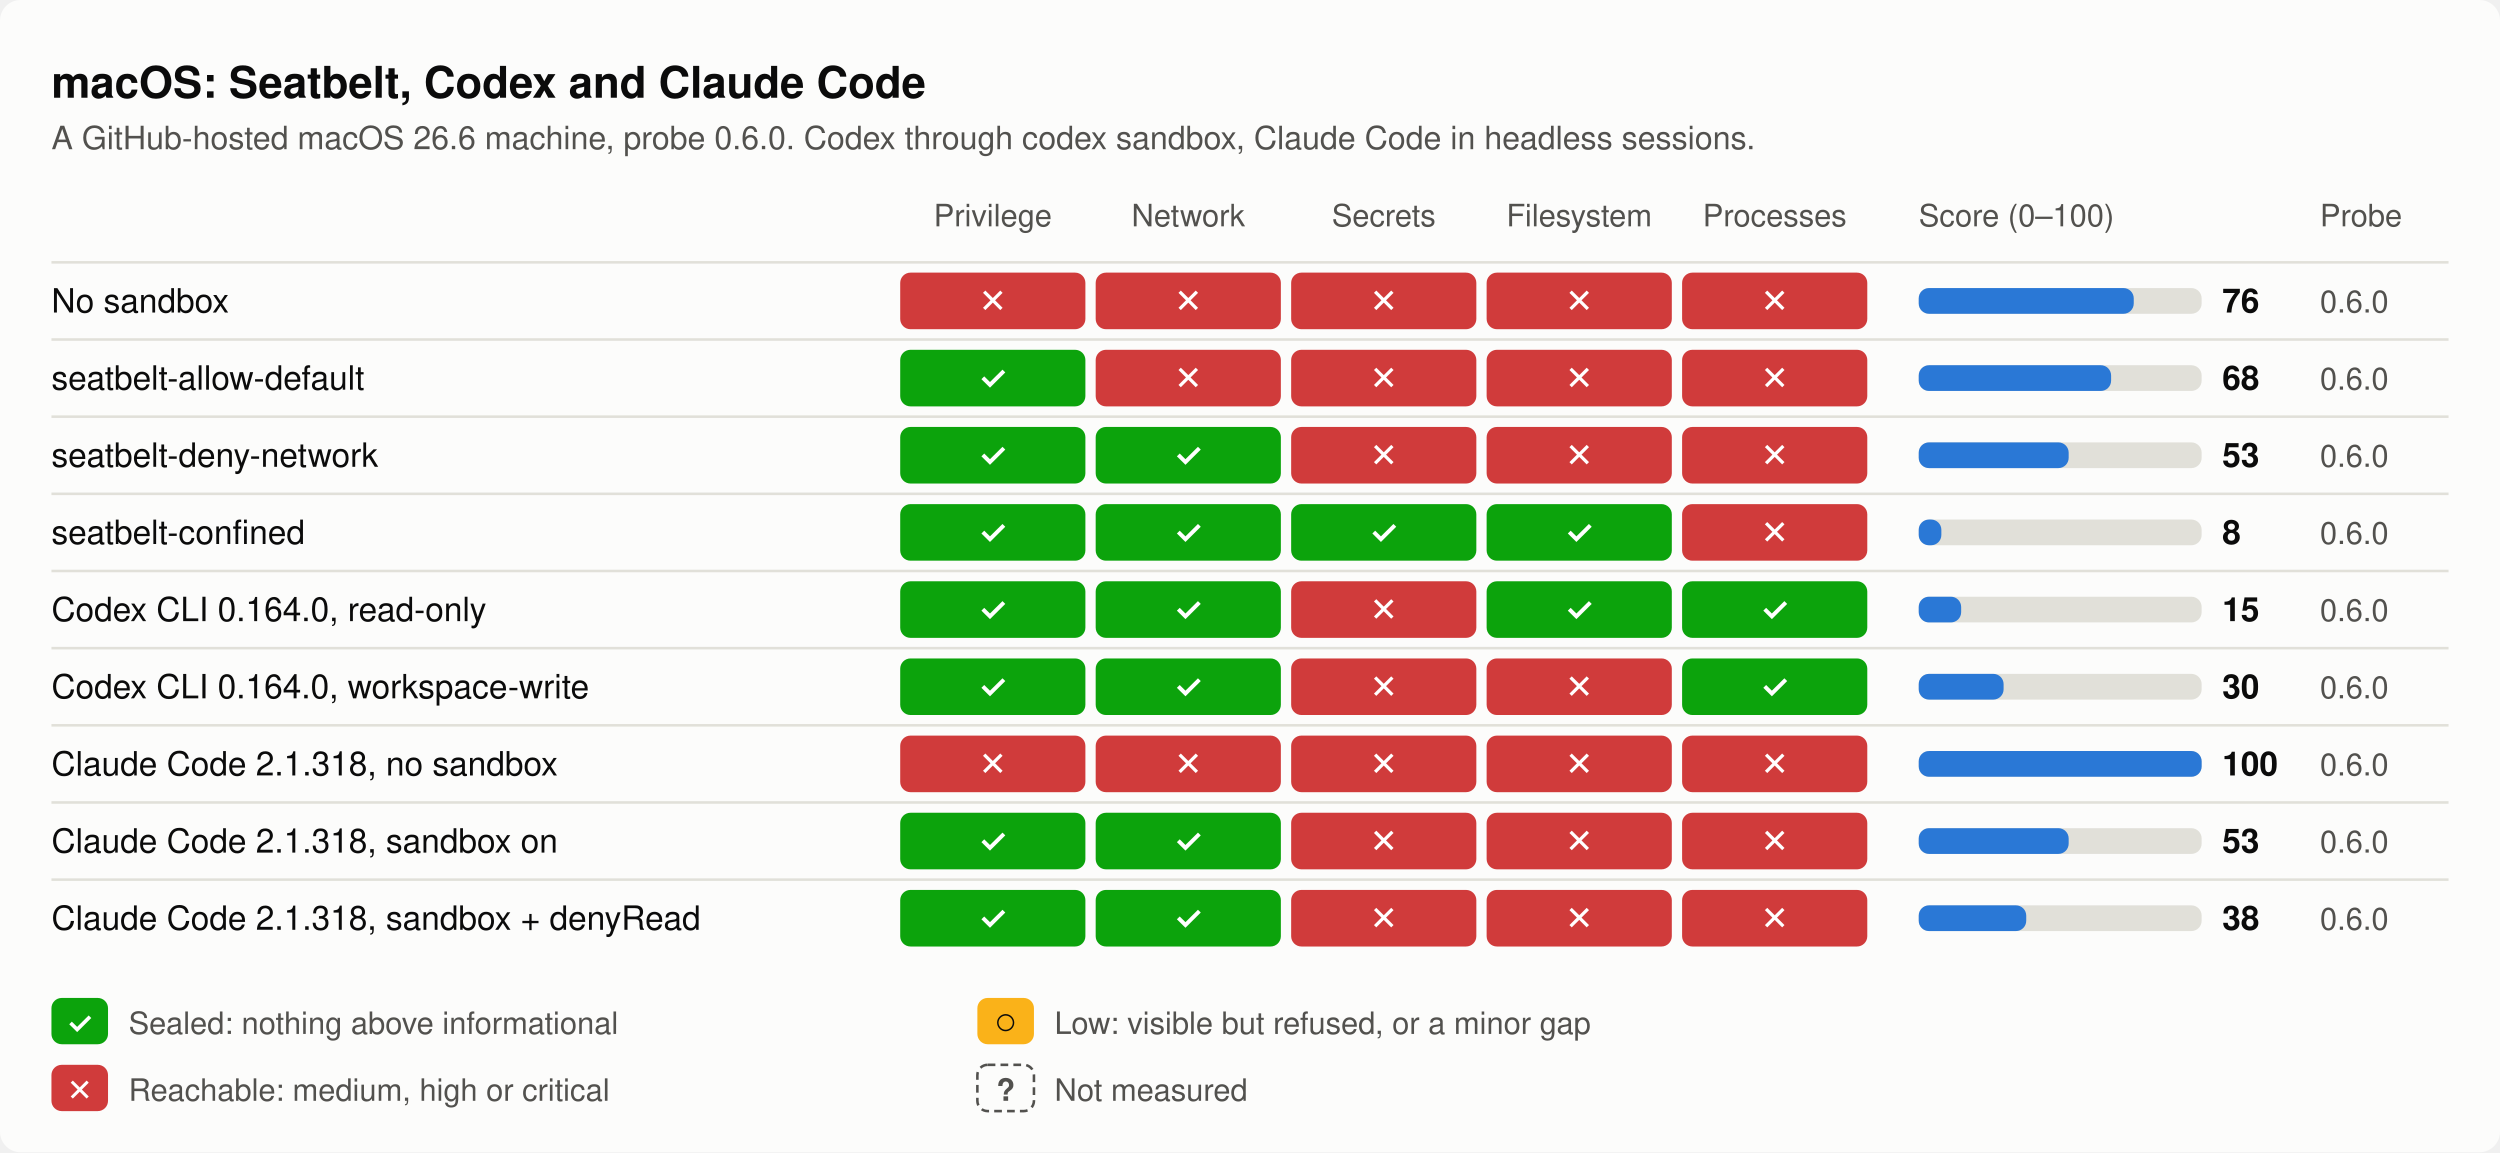
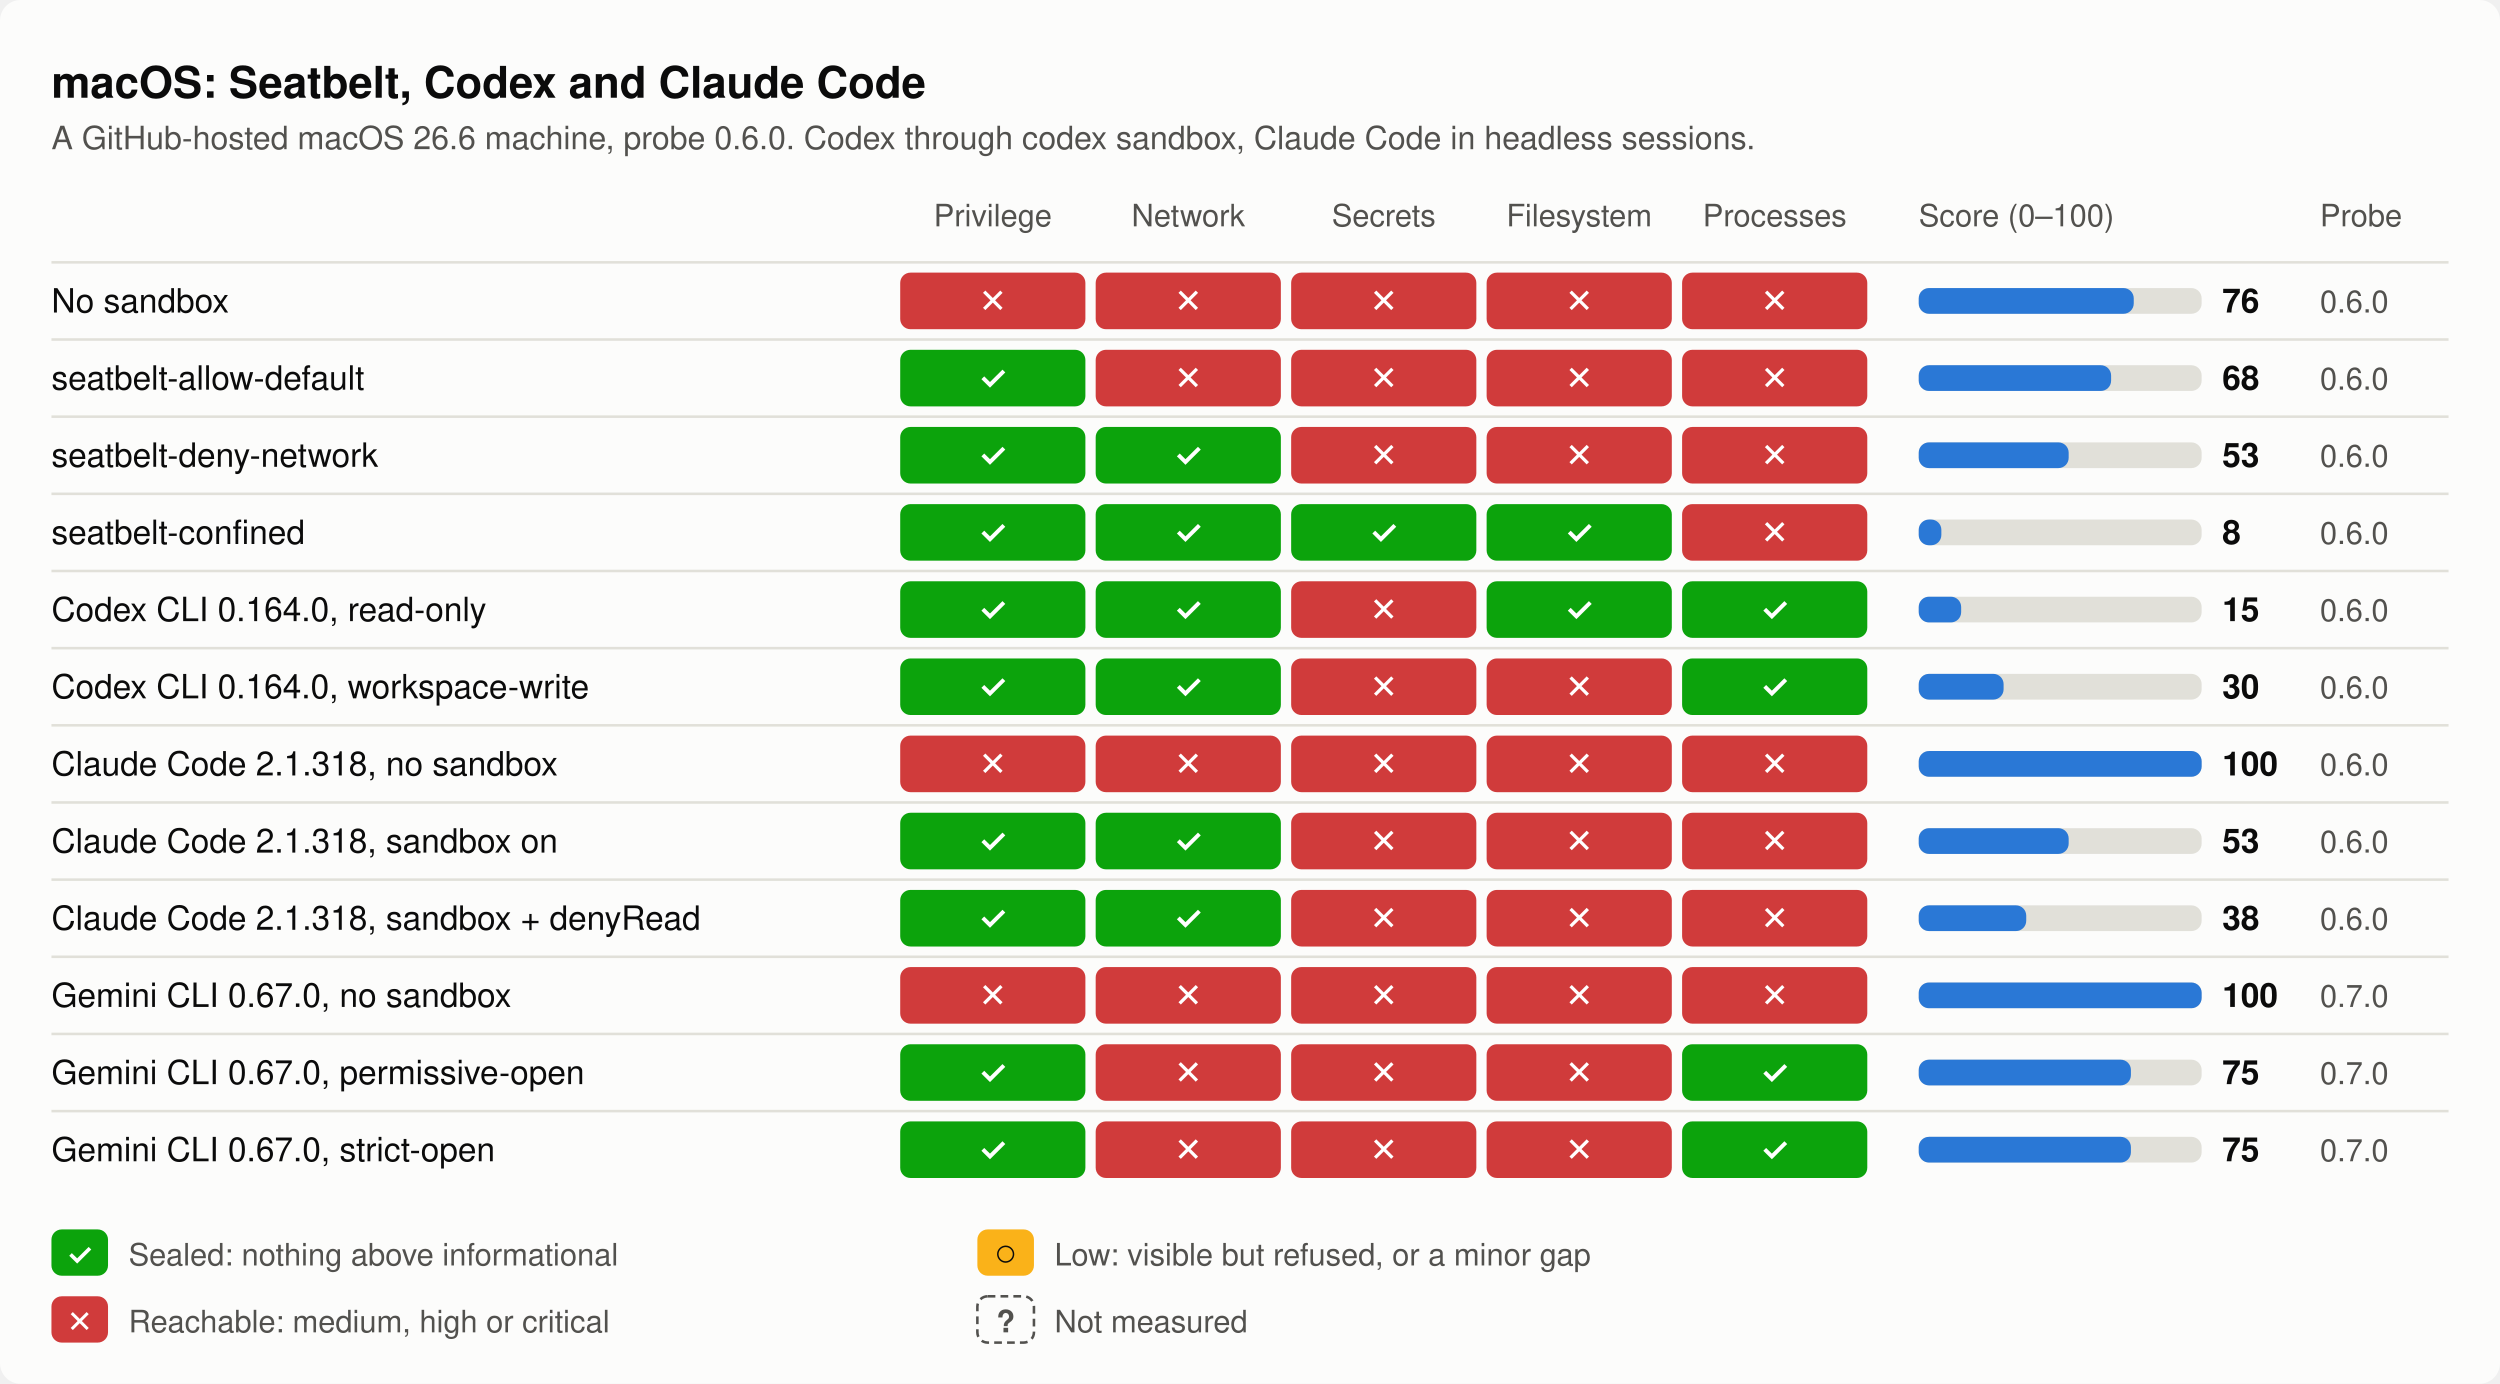
- <svg xmlns="http://www.w3.org/2000/svg" width="972" height="448" viewBox="0 0 972 448" role="img" aria-label="macOS: Seatbelt, Codex and Claude Code" font-family="system-ui, -apple-system, Segoe UI, Helvetica, Arial, sans-serif">
+ <svg xmlns="http://www.w3.org/2000/svg" width="972" height="538" viewBox="0 0 972 538" role="img" aria-label="macOS: Seatbelt, Codex and Claude Code" font-family="system-ui, -apple-system, Segoe UI, Helvetica, Arial, sans-serif">
  <rect width="100%" height="100%" rx="8" fill="#fcfcfb" />
  <text x="20" y="38" font-size="17" font-weight="600" fill="#0b0b0b" text-anchor="start">macOS: Seatbelt, Codex and Claude Code</text>
  <text x="20" y="58" font-size="12.5" font-weight="400" fill="#52514e" text-anchor="start">A GitHub-hosted macOS 26.6 machine, probe 0.6.0. Codex through codex sandbox, Claude Code in headless sessions.</text>
  <text x="386.0" y="88" font-size="12" font-weight="400" fill="#52514e" text-anchor="middle">Privilege</text>
  <text x="462.0" y="88" font-size="12" font-weight="400" fill="#52514e" text-anchor="middle">Network</text>
  <text x="538.0" y="88" font-size="12" font-weight="400" fill="#52514e" text-anchor="middle">Secrets</text>
  <text x="614.0" y="88" font-size="12" font-weight="400" fill="#52514e" text-anchor="middle">Filesystem</text>
  <text x="690.0" y="88" font-size="12" font-weight="400" fill="#52514e" text-anchor="middle">Processes</text>
  <text x="746" y="88" font-size="12" font-weight="400" fill="#52514e" text-anchor="start">Score (0–100)</text>
  <text x="902" y="88" font-size="12" font-weight="400" fill="#52514e" text-anchor="start">Probe</text>
  <line x1="20" x2="952" y1="102" y2="102" stroke="#e1e0d9" stroke-width="1" />
  <text x="20" y="121.5" font-size="13" font-weight="400" fill="#0b0b0b" text-anchor="start">No sandbox</text>
  <g>
    <rect x="350" y="106.0" width="72" height="22" rx="4" fill="#d03b3b" />
    <text x="386.0" y="121.5" font-size="13" font-weight="600" fill="#ffffff" text-anchor="middle">✕</text>
  </g>
  <g>
    <rect x="426" y="106.0" width="72" height="22" rx="4" fill="#d03b3b" />
    <text x="462.0" y="121.5" font-size="13" font-weight="600" fill="#ffffff" text-anchor="middle">✕</text>
  </g>
  <g>
    <rect x="502" y="106.0" width="72" height="22" rx="4" fill="#d03b3b" />
    <text x="538.0" y="121.5" font-size="13" font-weight="600" fill="#ffffff" text-anchor="middle">✕</text>
  </g>
  <g>
    <rect x="578" y="106.0" width="72" height="22" rx="4" fill="#d03b3b" />
    <text x="614.0" y="121.5" font-size="13" font-weight="600" fill="#ffffff" text-anchor="middle">✕</text>
  </g>
  <g>
    <rect x="654" y="106.0" width="72" height="22" rx="4" fill="#d03b3b" />
    <text x="690.0" y="121.5" font-size="13" font-weight="600" fill="#ffffff" text-anchor="middle">✕</text>
  </g>
  <rect x="746" y="112.0" width="110" height="10" rx="4" fill="#e1e0d9" />
  <rect x="746" y="112.0" width="83.6" height="10" rx="4" fill="#2a78d6" />
  <text x="864" y="121.5" font-size="13" font-weight="600" fill="#0b0b0b" text-anchor="start">76</text>
  <text x="902" y="121.5" font-size="12" font-weight="400" fill="#52514e" text-anchor="start">0.6.0</text>
  <line x1="20" x2="952" y1="132" y2="132" stroke="#e1e0d9" stroke-width="1" />
  <text x="20" y="151.5" font-size="13" font-weight="400" fill="#0b0b0b" text-anchor="start">seatbelt-allow-default</text>
  <g>
    <rect x="350" y="136.0" width="72" height="22" rx="4" fill="#0ca30c" />
    <text x="386.0" y="151.5" font-size="13" font-weight="600" fill="#ffffff" text-anchor="middle">✓</text>
  </g>
  <g>
    <rect x="426" y="136.0" width="72" height="22" rx="4" fill="#d03b3b" />
    <text x="462.0" y="151.5" font-size="13" font-weight="600" fill="#ffffff" text-anchor="middle">✕</text>
  </g>
  <g>
    <rect x="502" y="136.0" width="72" height="22" rx="4" fill="#d03b3b" />
    <text x="538.0" y="151.5" font-size="13" font-weight="600" fill="#ffffff" text-anchor="middle">✕</text>
  </g>
  <g>
    <rect x="578" y="136.0" width="72" height="22" rx="4" fill="#d03b3b" />
    <text x="614.0" y="151.5" font-size="13" font-weight="600" fill="#ffffff" text-anchor="middle">✕</text>
  </g>
  <g>
    <rect x="654" y="136.0" width="72" height="22" rx="4" fill="#d03b3b" />
    <text x="690.0" y="151.5" font-size="13" font-weight="600" fill="#ffffff" text-anchor="middle">✕</text>
  </g>
  <rect x="746" y="142.0" width="110" height="10" rx="4" fill="#e1e0d9" />
  <rect x="746" y="142.0" width="74.8" height="10" rx="4" fill="#2a78d6" />
  <text x="864" y="151.5" font-size="13" font-weight="600" fill="#0b0b0b" text-anchor="start">68</text>
  <text x="902" y="151.5" font-size="12" font-weight="400" fill="#52514e" text-anchor="start">0.6.0</text>
  <line x1="20" x2="952" y1="162" y2="162" stroke="#e1e0d9" stroke-width="1" />
  <text x="20" y="181.5" font-size="13" font-weight="400" fill="#0b0b0b" text-anchor="start">seatbelt-deny-network</text>
  <g>
    <rect x="350" y="166.0" width="72" height="22" rx="4" fill="#0ca30c" />
    <text x="386.0" y="181.5" font-size="13" font-weight="600" fill="#ffffff" text-anchor="middle">✓</text>
  </g>
  <g>
    <rect x="426" y="166.0" width="72" height="22" rx="4" fill="#0ca30c" />
    <text x="462.0" y="181.5" font-size="13" font-weight="600" fill="#ffffff" text-anchor="middle">✓</text>
  </g>
  <g>
    <rect x="502" y="166.0" width="72" height="22" rx="4" fill="#d03b3b" />
    <text x="538.0" y="181.5" font-size="13" font-weight="600" fill="#ffffff" text-anchor="middle">✕</text>
  </g>
  <g>
    <rect x="578" y="166.0" width="72" height="22" rx="4" fill="#d03b3b" />
    <text x="614.0" y="181.5" font-size="13" font-weight="600" fill="#ffffff" text-anchor="middle">✕</text>
  </g>
  <g>
    <rect x="654" y="166.0" width="72" height="22" rx="4" fill="#d03b3b" />
    <text x="690.0" y="181.5" font-size="13" font-weight="600" fill="#ffffff" text-anchor="middle">✕</text>
  </g>
  <rect x="746" y="172.0" width="110" height="10" rx="4" fill="#e1e0d9" />
  <rect x="746" y="172.0" width="58.3" height="10" rx="4" fill="#2a78d6" />
  <text x="864" y="181.5" font-size="13" font-weight="600" fill="#0b0b0b" text-anchor="start">53</text>
  <text x="902" y="181.5" font-size="12" font-weight="400" fill="#52514e" text-anchor="start">0.6.0</text>
  <line x1="20" x2="952" y1="192" y2="192" stroke="#e1e0d9" stroke-width="1" />
  <text x="20" y="211.5" font-size="13" font-weight="400" fill="#0b0b0b" text-anchor="start">seatbelt-confined</text>
  <g>
    <rect x="350" y="196.0" width="72" height="22" rx="4" fill="#0ca30c" />
    <text x="386.0" y="211.5" font-size="13" font-weight="600" fill="#ffffff" text-anchor="middle">✓</text>
  </g>
  <g>
    <rect x="426" y="196.0" width="72" height="22" rx="4" fill="#0ca30c" />
    <text x="462.0" y="211.5" font-size="13" font-weight="600" fill="#ffffff" text-anchor="middle">✓</text>
  </g>
  <g>
    <rect x="502" y="196.0" width="72" height="22" rx="4" fill="#0ca30c" />
    <text x="538.0" y="211.5" font-size="13" font-weight="600" fill="#ffffff" text-anchor="middle">✓</text>
  </g>
  <g>
    <rect x="578" y="196.0" width="72" height="22" rx="4" fill="#0ca30c" />
    <text x="614.0" y="211.5" font-size="13" font-weight="600" fill="#ffffff" text-anchor="middle">✓</text>
  </g>
  <g>
    <rect x="654" y="196.0" width="72" height="22" rx="4" fill="#d03b3b" />
    <text x="690.0" y="211.5" font-size="13" font-weight="600" fill="#ffffff" text-anchor="middle">✕</text>
  </g>
  <rect x="746" y="202.0" width="110" height="10" rx="4" fill="#e1e0d9" />
  <rect x="746" y="202.0" width="8.8" height="10" rx="4" fill="#2a78d6" />
  <text x="864" y="211.5" font-size="13" font-weight="600" fill="#0b0b0b" text-anchor="start">8</text>
  <text x="902" y="211.5" font-size="12" font-weight="400" fill="#52514e" text-anchor="start">0.6.0</text>
  <line x1="20" x2="952" y1="222" y2="222" stroke="#e1e0d9" stroke-width="1" />
  <text x="20" y="241.5" font-size="13" font-weight="400" fill="#0b0b0b" text-anchor="start">Codex CLI 0.164.0, read-only</text>
  <g>
    <rect x="350" y="226.0" width="72" height="22" rx="4" fill="#0ca30c" />
    <text x="386.0" y="241.5" font-size="13" font-weight="600" fill="#ffffff" text-anchor="middle">✓</text>
  </g>
  <g>
    <rect x="426" y="226.0" width="72" height="22" rx="4" fill="#0ca30c" />
    <text x="462.0" y="241.5" font-size="13" font-weight="600" fill="#ffffff" text-anchor="middle">✓</text>
  </g>
  <g>
    <rect x="502" y="226.0" width="72" height="22" rx="4" fill="#d03b3b" />
    <text x="538.0" y="241.5" font-size="13" font-weight="600" fill="#ffffff" text-anchor="middle">✕</text>
  </g>
  <g>
    <rect x="578" y="226.0" width="72" height="22" rx="4" fill="#0ca30c" />
    <text x="614.0" y="241.5" font-size="13" font-weight="600" fill="#ffffff" text-anchor="middle">✓</text>
  </g>
  <g>
    <rect x="654" y="226.0" width="72" height="22" rx="4" fill="#0ca30c" />
    <text x="690.0" y="241.5" font-size="13" font-weight="600" fill="#ffffff" text-anchor="middle">✓</text>
  </g>
  <rect x="746" y="232.0" width="110" height="10" rx="4" fill="#e1e0d9" />
  <rect x="746" y="232.0" width="16.5" height="10" rx="4" fill="#2a78d6" />
  <text x="864" y="241.5" font-size="13" font-weight="600" fill="#0b0b0b" text-anchor="start">15</text>
  <text x="902" y="241.5" font-size="12" font-weight="400" fill="#52514e" text-anchor="start">0.6.0</text>
  <line x1="20" x2="952" y1="252" y2="252" stroke="#e1e0d9" stroke-width="1" />
  <text x="20" y="271.5" font-size="13" font-weight="400" fill="#0b0b0b" text-anchor="start">Codex CLI 0.164.0, workspace-write</text>
  <g>
    <rect x="350" y="256.0" width="72" height="22" rx="4" fill="#0ca30c" />
    <text x="386.0" y="271.5" font-size="13" font-weight="600" fill="#ffffff" text-anchor="middle">✓</text>
  </g>
  <g>
    <rect x="426" y="256.0" width="72" height="22" rx="4" fill="#0ca30c" />
    <text x="462.0" y="271.5" font-size="13" font-weight="600" fill="#ffffff" text-anchor="middle">✓</text>
  </g>
  <g>
    <rect x="502" y="256.0" width="72" height="22" rx="4" fill="#d03b3b" />
    <text x="538.0" y="271.5" font-size="13" font-weight="600" fill="#ffffff" text-anchor="middle">✕</text>
  </g>
  <g>
    <rect x="578" y="256.0" width="72" height="22" rx="4" fill="#d03b3b" />
    <text x="614.0" y="271.5" font-size="13" font-weight="600" fill="#ffffff" text-anchor="middle">✕</text>
  </g>
  <g>
    <rect x="654" y="256.0" width="72" height="22" rx="4" fill="#0ca30c" />
    <text x="690.0" y="271.5" font-size="13" font-weight="600" fill="#ffffff" text-anchor="middle">✓</text>
  </g>
  <rect x="746" y="262.0" width="110" height="10" rx="4" fill="#e1e0d9" />
  <rect x="746" y="262.0" width="33.0" height="10" rx="4" fill="#2a78d6" />
  <text x="864" y="271.5" font-size="13" font-weight="600" fill="#0b0b0b" text-anchor="start">30</text>
  <text x="902" y="271.5" font-size="12" font-weight="400" fill="#52514e" text-anchor="start">0.6.0</text>
  <line x1="20" x2="952" y1="282" y2="282" stroke="#e1e0d9" stroke-width="1" />
  <text x="20" y="301.5" font-size="13" font-weight="400" fill="#0b0b0b" text-anchor="start">Claude Code 2.1.318, no sandbox</text>
  <g>
    <rect x="350" y="286.0" width="72" height="22" rx="4" fill="#d03b3b" />
    <text x="386.0" y="301.5" font-size="13" font-weight="600" fill="#ffffff" text-anchor="middle">✕</text>
  </g>
  <g>
    <rect x="426" y="286.0" width="72" height="22" rx="4" fill="#d03b3b" />
    <text x="462.0" y="301.5" font-size="13" font-weight="600" fill="#ffffff" text-anchor="middle">✕</text>
  </g>
  <g>
    <rect x="502" y="286.0" width="72" height="22" rx="4" fill="#d03b3b" />
    <text x="538.0" y="301.5" font-size="13" font-weight="600" fill="#ffffff" text-anchor="middle">✕</text>
  </g>
  <g>
    <rect x="578" y="286.0" width="72" height="22" rx="4" fill="#d03b3b" />
    <text x="614.0" y="301.5" font-size="13" font-weight="600" fill="#ffffff" text-anchor="middle">✕</text>
  </g>
  <g>
    <rect x="654" y="286.0" width="72" height="22" rx="4" fill="#d03b3b" />
    <text x="690.0" y="301.5" font-size="13" font-weight="600" fill="#ffffff" text-anchor="middle">✕</text>
  </g>
  <rect x="746" y="292.0" width="110" height="10" rx="4" fill="#e1e0d9" />
  <rect x="746" y="292.0" width="110.0" height="10" rx="4" fill="#2a78d6" />
  <text x="864" y="301.5" font-size="13" font-weight="600" fill="#0b0b0b" text-anchor="start">100</text>
  <text x="902" y="301.5" font-size="12" font-weight="400" fill="#52514e" text-anchor="start">0.6.0</text>
  <line x1="20" x2="952" y1="312" y2="312" stroke="#e1e0d9" stroke-width="1" />
  <text x="20" y="331.5" font-size="13" font-weight="400" fill="#0b0b0b" text-anchor="start">Claude Code 2.1.318, sandbox on</text>
  <g>
    <rect x="350" y="316.0" width="72" height="22" rx="4" fill="#0ca30c" />
    <text x="386.0" y="331.5" font-size="13" font-weight="600" fill="#ffffff" text-anchor="middle">✓</text>
  </g>
  <g>
    <rect x="426" y="316.0" width="72" height="22" rx="4" fill="#0ca30c" />
    <text x="462.0" y="331.5" font-size="13" font-weight="600" fill="#ffffff" text-anchor="middle">✓</text>
  </g>
  <g>
    <rect x="502" y="316.0" width="72" height="22" rx="4" fill="#d03b3b" />
    <text x="538.0" y="331.5" font-size="13" font-weight="600" fill="#ffffff" text-anchor="middle">✕</text>
  </g>
  <g>
    <rect x="578" y="316.0" width="72" height="22" rx="4" fill="#d03b3b" />
    <text x="614.0" y="331.5" font-size="13" font-weight="600" fill="#ffffff" text-anchor="middle">✕</text>
  </g>
  <g>
    <rect x="654" y="316.0" width="72" height="22" rx="4" fill="#d03b3b" />
    <text x="690.0" y="331.5" font-size="13" font-weight="600" fill="#ffffff" text-anchor="middle">✕</text>
  </g>
  <rect x="746" y="322.0" width="110" height="10" rx="4" fill="#e1e0d9" />
  <rect x="746" y="322.0" width="58.3" height="10" rx="4" fill="#2a78d6" />
  <text x="864" y="331.5" font-size="13" font-weight="600" fill="#0b0b0b" text-anchor="start">53</text>
  <text x="902" y="331.5" font-size="12" font-weight="400" fill="#52514e" text-anchor="start">0.6.0</text>
  <line x1="20" x2="952" y1="342" y2="342" stroke="#e1e0d9" stroke-width="1" />
  <text x="20" y="361.5" font-size="13" font-weight="400" fill="#0b0b0b" text-anchor="start">Claude Code 2.1.318, sandbox + denyRead</text>
  <g>
    <rect x="350" y="346.0" width="72" height="22" rx="4" fill="#0ca30c" />
    <text x="386.0" y="361.5" font-size="13" font-weight="600" fill="#ffffff" text-anchor="middle">✓</text>
  </g>
  <g>
    <rect x="426" y="346.0" width="72" height="22" rx="4" fill="#0ca30c" />
    <text x="462.0" y="361.5" font-size="13" font-weight="600" fill="#ffffff" text-anchor="middle">✓</text>
  </g>
  <g>
    <rect x="502" y="346.0" width="72" height="22" rx="4" fill="#d03b3b" />
    <text x="538.0" y="361.5" font-size="13" font-weight="600" fill="#ffffff" text-anchor="middle">✕</text>
  </g>
  <g>
    <rect x="578" y="346.0" width="72" height="22" rx="4" fill="#d03b3b" />
    <text x="614.0" y="361.5" font-size="13" font-weight="600" fill="#ffffff" text-anchor="middle">✕</text>
  </g>
  <g>
    <rect x="654" y="346.0" width="72" height="22" rx="4" fill="#d03b3b" />
    <text x="690.0" y="361.5" font-size="13" font-weight="600" fill="#ffffff" text-anchor="middle">✕</text>
  </g>
  <rect x="746" y="352.0" width="110" height="10" rx="4" fill="#e1e0d9" />
  <rect x="746" y="352.0" width="41.8" height="10" rx="4" fill="#2a78d6" />
  <text x="864" y="361.5" font-size="13" font-weight="600" fill="#0b0b0b" text-anchor="start">38</text>
  <text x="902" y="361.5" font-size="12" font-weight="400" fill="#52514e" text-anchor="start">0.6.0</text>
-   <rect x="20" y="388" width="22" height="18" rx="4" fill="#0ca30c" />
-   <text x="31" y="402" font-size="12" font-weight="600" fill="#ffffff" text-anchor="middle">✓</text>
-   <text x="50" y="402" font-size="12" font-weight="400" fill="#52514e" text-anchor="start">Sealed: nothing above informational</text>
-   <rect x="380" y="388" width="22" height="18" rx="4" fill="#fab219" />
-   <text x="391" y="402" font-size="12" font-weight="600" fill="#0b0b0b" text-anchor="middle">○</text>
-   <text x="410" y="402" font-size="12" font-weight="400" fill="#52514e" text-anchor="start">Low: visible but refused, or a minor gap</text>
-   <rect x="20" y="414" width="22" height="18" rx="4" fill="#d03b3b" />
-   <text x="31" y="428" font-size="12" font-weight="600" fill="#ffffff" text-anchor="middle">✕</text>
-   <text x="50" y="428" font-size="12" font-weight="400" fill="#52514e" text-anchor="start">Reachable: medium, high or critical</text>
-   <rect x="380" y="414" width="22" height="18" rx="4" fill="none" stroke="#52514e" stroke-dasharray="3 2" stroke-width="1" />
-   <text x="391" y="428" font-size="12" font-weight="600" fill="#52514e" text-anchor="middle">?</text>
-   <text x="410" y="428" font-size="12" font-weight="400" fill="#52514e" text-anchor="start">Not measured</text>
+   <line x1="20" x2="952" y1="372" y2="372" stroke="#e1e0d9" stroke-width="1" />
+   <text x="20" y="391.5" font-size="13" font-weight="400" fill="#0b0b0b" text-anchor="start">Gemini CLI 0.67.0, no sandbox</text>
+   <g>
+     <rect x="350" y="376.0" width="72" height="22" rx="4" fill="#d03b3b" />
+     <text x="386.0" y="391.5" font-size="13" font-weight="600" fill="#ffffff" text-anchor="middle">✕</text>
+   </g>
+   <g>
+     <rect x="426" y="376.0" width="72" height="22" rx="4" fill="#d03b3b" />
+     <text x="462.0" y="391.5" font-size="13" font-weight="600" fill="#ffffff" text-anchor="middle">✕</text>
+   </g>
+   <g>
+     <rect x="502" y="376.0" width="72" height="22" rx="4" fill="#d03b3b" />
+     <text x="538.0" y="391.5" font-size="13" font-weight="600" fill="#ffffff" text-anchor="middle">✕</text>
+   </g>
+   <g>
+     <rect x="578" y="376.0" width="72" height="22" rx="4" fill="#d03b3b" />
+     <text x="614.0" y="391.5" font-size="13" font-weight="600" fill="#ffffff" text-anchor="middle">✕</text>
+   </g>
+   <g>
+     <rect x="654" y="376.0" width="72" height="22" rx="4" fill="#d03b3b" />
+     <text x="690.0" y="391.5" font-size="13" font-weight="600" fill="#ffffff" text-anchor="middle">✕</text>
+   </g>
+   <rect x="746" y="382.0" width="110" height="10" rx="4" fill="#e1e0d9" />
+   <rect x="746" y="382.0" width="110.0" height="10" rx="4" fill="#2a78d6" />
+   <text x="864" y="391.5" font-size="13" font-weight="600" fill="#0b0b0b" text-anchor="start">100</text>
+   <text x="902" y="391.5" font-size="12" font-weight="400" fill="#52514e" text-anchor="start">0.7.0</text>
+   <line x1="20" x2="952" y1="402" y2="402" stroke="#e1e0d9" stroke-width="1" />
+   <text x="20" y="421.5" font-size="13" font-weight="400" fill="#0b0b0b" text-anchor="start">Gemini CLI 0.67.0, permissive-open</text>
+   <g>
+     <rect x="350" y="406.0" width="72" height="22" rx="4" fill="#0ca30c" />
+     <text x="386.0" y="421.5" font-size="13" font-weight="600" fill="#ffffff" text-anchor="middle">✓</text>
+   </g>
+   <g>
+     <rect x="426" y="406.0" width="72" height="22" rx="4" fill="#d03b3b" />
+     <text x="462.0" y="421.5" font-size="13" font-weight="600" fill="#ffffff" text-anchor="middle">✕</text>
+   </g>
+   <g>
+     <rect x="502" y="406.0" width="72" height="22" rx="4" fill="#d03b3b" />
+     <text x="538.0" y="421.5" font-size="13" font-weight="600" fill="#ffffff" text-anchor="middle">✕</text>
+   </g>
+   <g>
+     <rect x="578" y="406.0" width="72" height="22" rx="4" fill="#d03b3b" />
+     <text x="614.0" y="421.5" font-size="13" font-weight="600" fill="#ffffff" text-anchor="middle">✕</text>
+   </g>
+   <g>
+     <rect x="654" y="406.0" width="72" height="22" rx="4" fill="#0ca30c" />
+     <text x="690.0" y="421.5" font-size="13" font-weight="600" fill="#ffffff" text-anchor="middle">✓</text>
+   </g>
+   <rect x="746" y="412.0" width="110" height="10" rx="4" fill="#e1e0d9" />
+   <rect x="746" y="412.0" width="82.5" height="10" rx="4" fill="#2a78d6" />
+   <text x="864" y="421.5" font-size="13" font-weight="600" fill="#0b0b0b" text-anchor="start">75</text>
+   <text x="902" y="421.5" font-size="12" font-weight="400" fill="#52514e" text-anchor="start">0.7.0</text>
+   <line x1="20" x2="952" y1="432" y2="432" stroke="#e1e0d9" stroke-width="1" />
+   <text x="20" y="451.5" font-size="13" font-weight="400" fill="#0b0b0b" text-anchor="start">Gemini CLI 0.67.0, strict-open</text>
+   <g>
+     <rect x="350" y="436.0" width="72" height="22" rx="4" fill="#0ca30c" />
+     <text x="386.0" y="451.5" font-size="13" font-weight="600" fill="#ffffff" text-anchor="middle">✓</text>
+   </g>
+   <g>
+     <rect x="426" y="436.0" width="72" height="22" rx="4" fill="#d03b3b" />
+     <text x="462.0" y="451.5" font-size="13" font-weight="600" fill="#ffffff" text-anchor="middle">✕</text>
+   </g>
+   <g>
+     <rect x="502" y="436.0" width="72" height="22" rx="4" fill="#d03b3b" />
+     <text x="538.0" y="451.5" font-size="13" font-weight="600" fill="#ffffff" text-anchor="middle">✕</text>
+   </g>
+   <g>
+     <rect x="578" y="436.0" width="72" height="22" rx="4" fill="#d03b3b" />
+     <text x="614.0" y="451.5" font-size="13" font-weight="600" fill="#ffffff" text-anchor="middle">✕</text>
+   </g>
+   <g>
+     <rect x="654" y="436.0" width="72" height="22" rx="4" fill="#0ca30c" />
+     <text x="690.0" y="451.5" font-size="13" font-weight="600" fill="#ffffff" text-anchor="middle">✓</text>
+   </g>
+   <rect x="746" y="442.0" width="110" height="10" rx="4" fill="#e1e0d9" />
+   <rect x="746" y="442.0" width="82.5" height="10" rx="4" fill="#2a78d6" />
+   <text x="864" y="451.5" font-size="13" font-weight="600" fill="#0b0b0b" text-anchor="start">75</text>
+   <text x="902" y="451.5" font-size="12" font-weight="400" fill="#52514e" text-anchor="start">0.7.0</text>
+   <rect x="20" y="478" width="22" height="18" rx="4" fill="#0ca30c" />
+   <text x="31" y="492" font-size="12" font-weight="600" fill="#ffffff" text-anchor="middle">✓</text>
+   <text x="50" y="492" font-size="12" font-weight="400" fill="#52514e" text-anchor="start">Sealed: nothing above informational</text>
+   <rect x="380" y="478" width="22" height="18" rx="4" fill="#fab219" />
+   <text x="391" y="492" font-size="12" font-weight="600" fill="#0b0b0b" text-anchor="middle">○</text>
+   <text x="410" y="492" font-size="12" font-weight="400" fill="#52514e" text-anchor="start">Low: visible but refused, or a minor gap</text>
+   <rect x="20" y="504" width="22" height="18" rx="4" fill="#d03b3b" />
+   <text x="31" y="518" font-size="12" font-weight="600" fill="#ffffff" text-anchor="middle">✕</text>
+   <text x="50" y="518" font-size="12" font-weight="400" fill="#52514e" text-anchor="start">Reachable: medium, high or critical</text>
+   <rect x="380" y="504" width="22" height="18" rx="4" fill="none" stroke="#52514e" stroke-dasharray="3 2" stroke-width="1" />
+   <text x="391" y="518" font-size="12" font-weight="600" fill="#52514e" text-anchor="middle">?</text>
+   <text x="410" y="518" font-size="12" font-weight="400" fill="#52514e" text-anchor="start">Not measured</text>
</svg>
